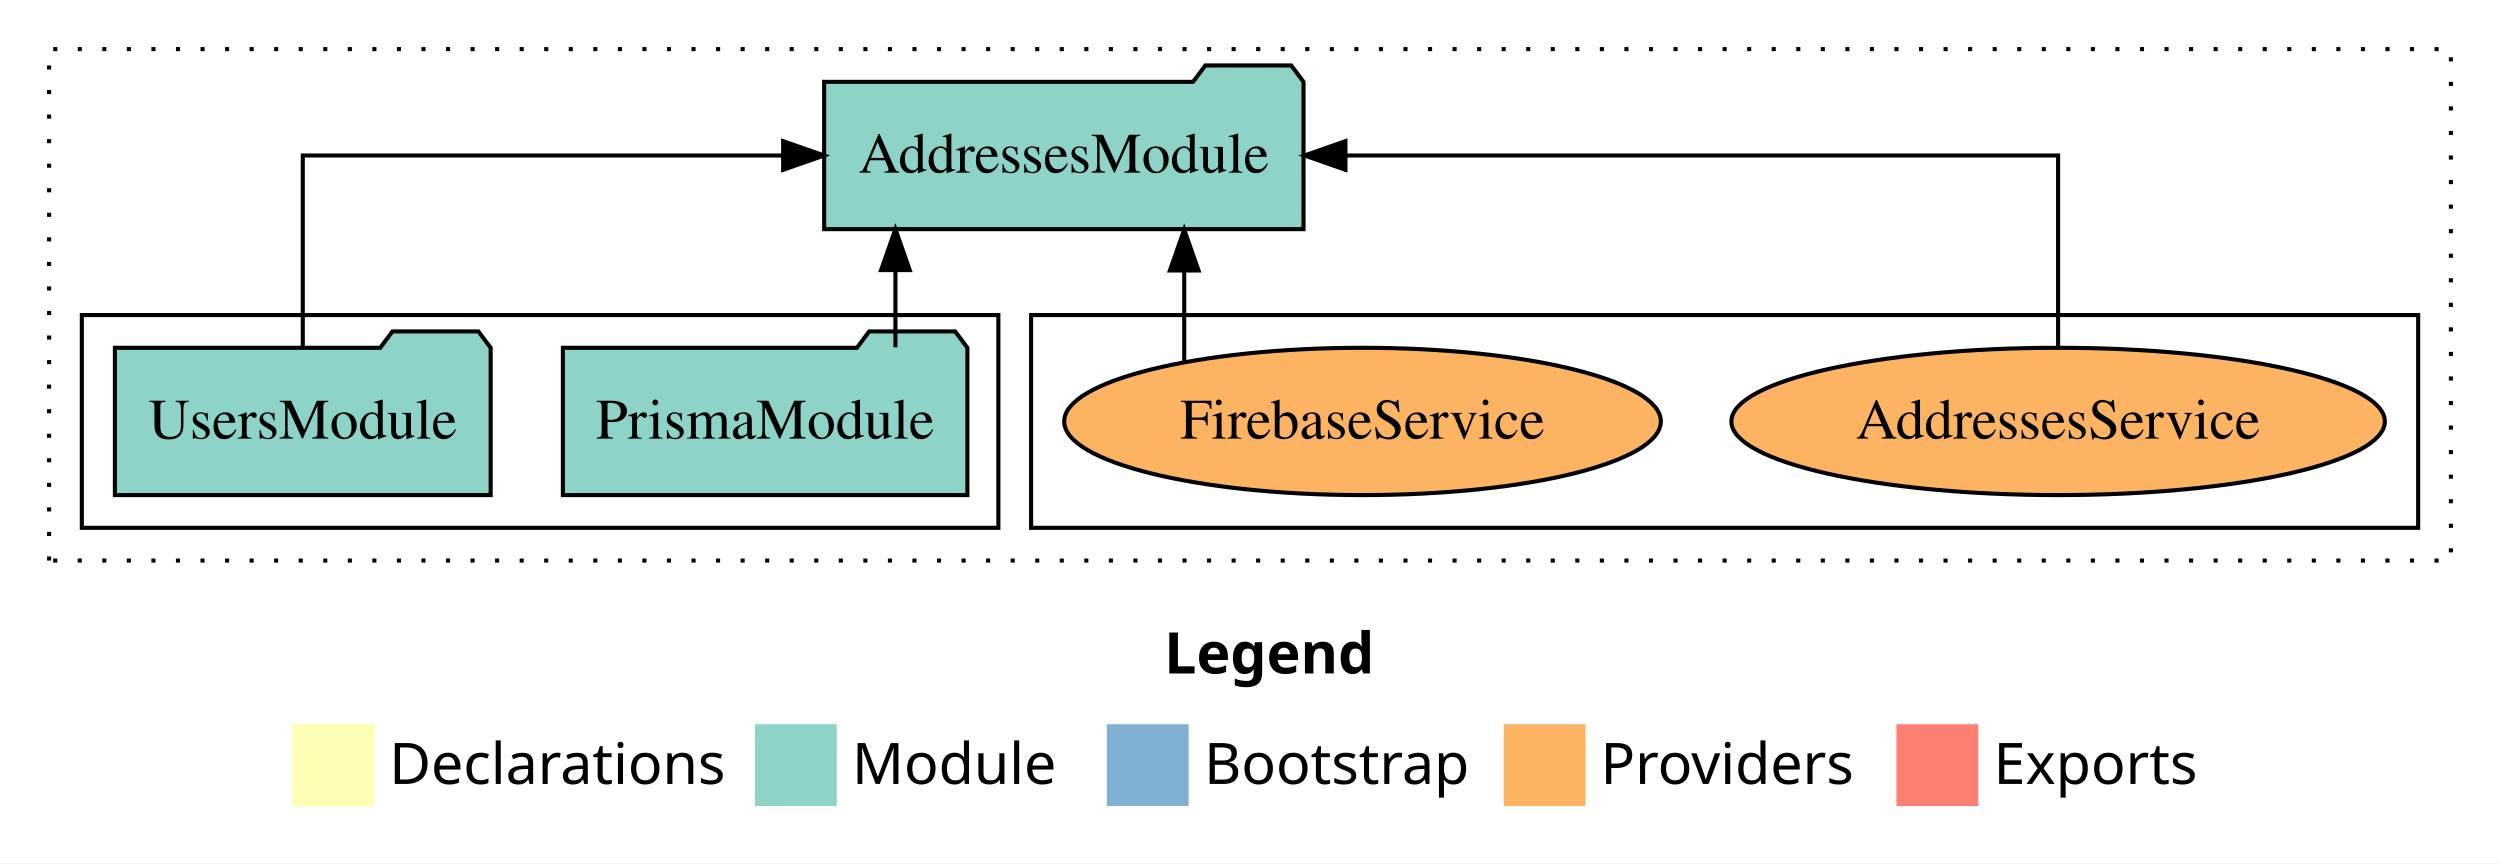
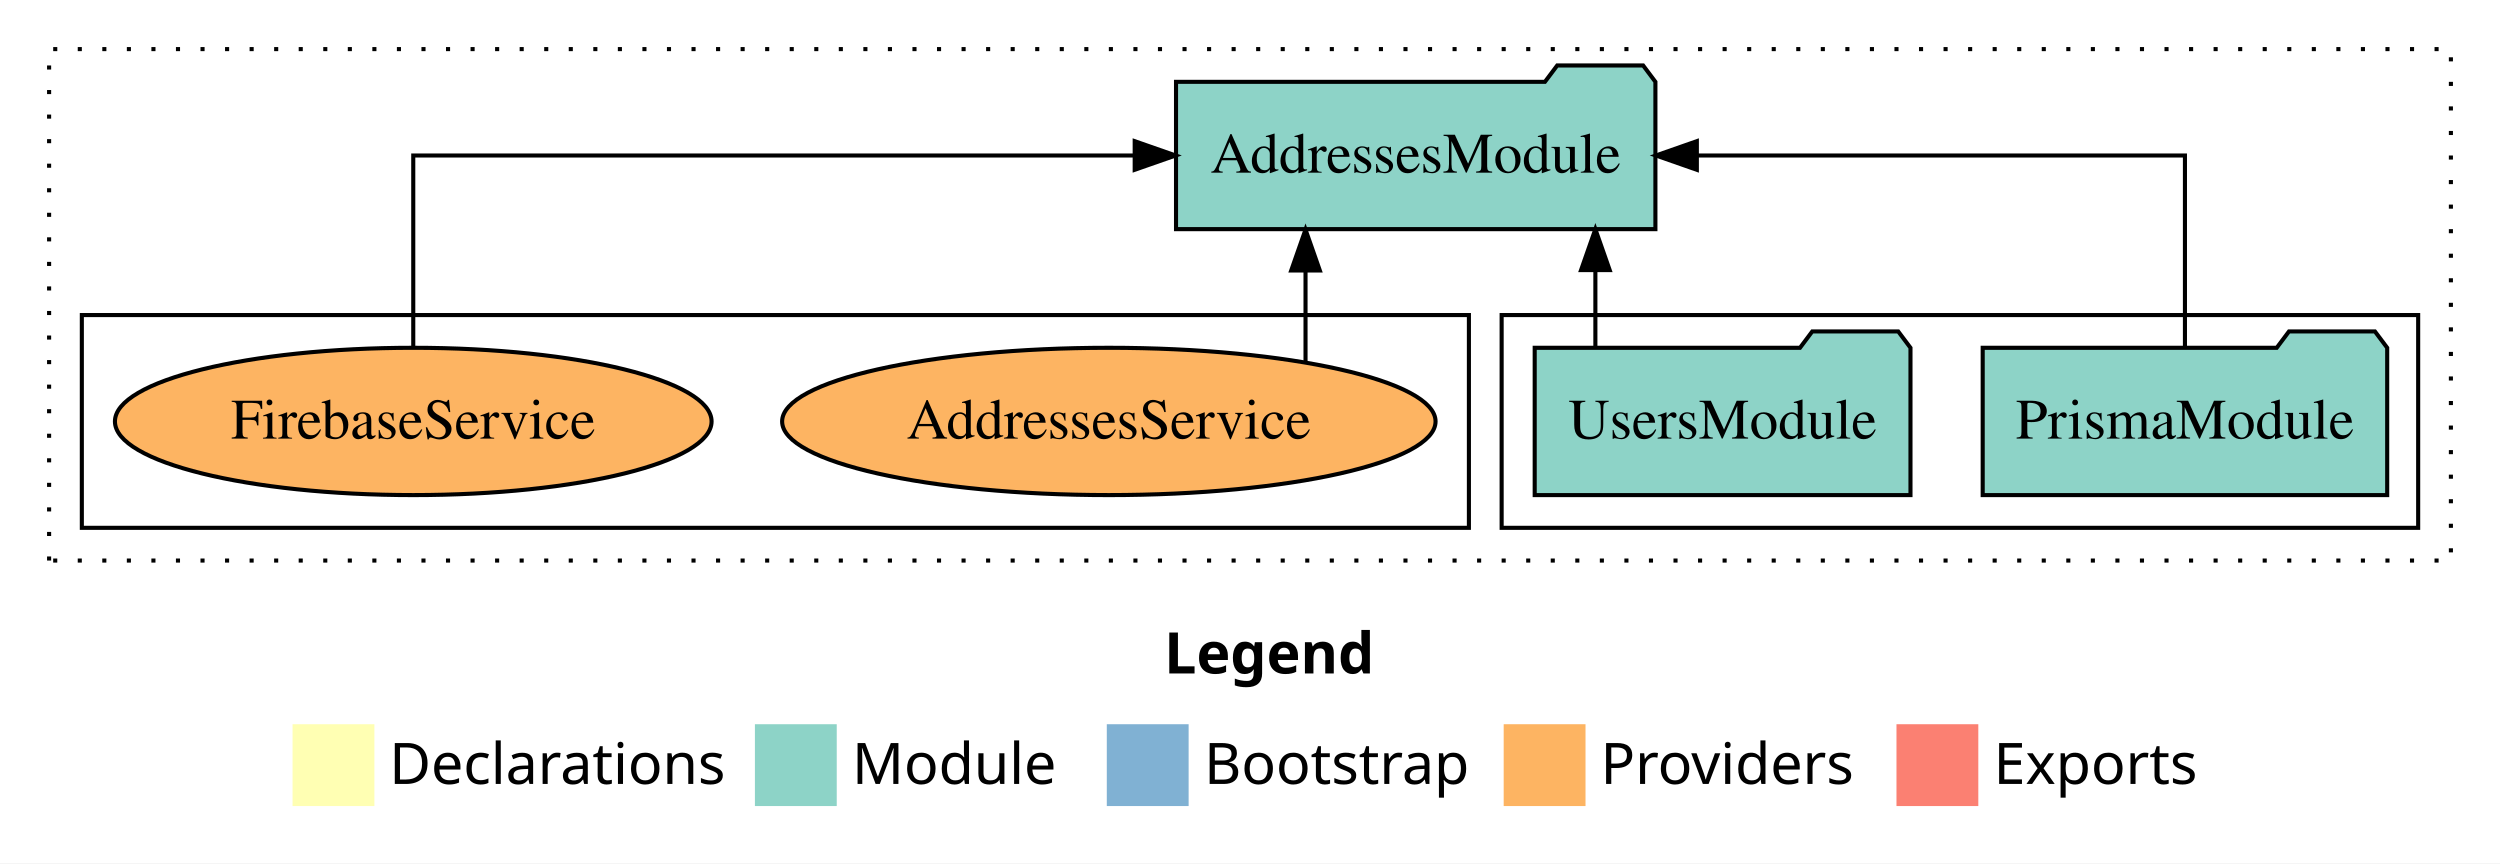
<svg xmlns="http://www.w3.org/2000/svg" width="611pt" height="211pt" viewBox="0.00 0.00 611.00 211.00">
  <g id="graph0" class="graph" transform="scale(1 1) rotate(0) translate(4 207)">
    <polygon fill="white" stroke="transparent" points="-4,4 -4,-207 607,-207 607,4 -4,4" />
    <text text-anchor="start" x="280.51" y="-42.4" font-family="Times-12" font-weight="bold" font-size="14.00">Legend</text>
    <polygon fill="#ffffb3" stroke="transparent" points="67.5,-10 67.5,-30 87.5,-30 87.5,-10 67.5,-10" />
    <text text-anchor="start" x="91.13" y="-15.4" font-family="Times-12" font-size="14.00">  Declarations</text>
    <polygon fill="#8dd3c7" stroke="transparent" points="180.5,-10 180.5,-30 200.5,-30 200.5,-10 180.5,-10" />
    <text text-anchor="start" x="204.23" y="-15.4" font-family="Times-12" font-size="14.00">  Module</text>
    <polygon fill="#80b1d3" stroke="transparent" points="266.5,-10 266.5,-30 286.5,-30 286.5,-10 266.5,-10" />
    <text text-anchor="start" x="290.28" y="-15.4" font-family="Times-12" font-size="14.00">  Bootstrap</text>
    <polygon fill="#fdb462" stroke="transparent" points="363.5,-10 363.5,-30 383.5,-30 383.5,-10 363.5,-10" />
    <text text-anchor="start" x="387.17" y="-15.4" font-family="Times-12" font-size="14.00">  Providers</text>
    <polygon fill="#fb8072" stroke="transparent" points="459.5,-10 459.5,-30 479.5,-30 479.5,-10 459.5,-10" />
    <text text-anchor="start" x="483.23" y="-15.4" font-family="Times-12" font-size="14.00">  Exports</text>
    <g id="clust1" class="cluster">
      <polygon fill="none" stroke="black" stroke-dasharray="1,5" points="8,-70 8,-195 595,-195 595,-70 8,-70" />
    </g>
+     <g id="clust3" class="cluster">
+       <polygon fill="none" stroke="black" points="363,-78 363,-130 587,-130 587,-78 363,-78" />
+     </g>
    <g id="clust6" class="cluster">
-       <polygon fill="none" stroke="black" points="248,-78 248,-130 587,-130 587,-78 248,-78" />
-     </g>
-     <g id="clust3" class="cluster">
-       <polygon fill="none" stroke="black" points="16,-78 16,-130 240,-130 240,-78 16,-78" />
+       <polygon fill="none" stroke="black" points="16,-78 16,-130 355,-130 355,-78 16,-78" />
    </g>
    <g id="node1" class="node">
-       <polygon fill="#8dd3c7" stroke="black" points="232.43,-122 229.43,-126 208.43,-126 205.43,-122 133.57,-122 133.57,-86 232.43,-86 232.43,-122" />
-       <text text-anchor="middle" x="183" y="-99.8" font-family="Times,serif" font-size="14.00">PrismaModule</text>
+       <polygon fill="#8dd3c7" stroke="black" points="579.43,-122 576.43,-126 555.43,-126 552.43,-122 480.57,-122 480.57,-86 579.43,-86 579.43,-122" />
+       <text text-anchor="middle" x="530" y="-99.8" font-family="Times,serif" font-size="14.00">PrismaModule</text>
    </g>
    <g id="node3" class="node">
-       <polygon fill="#8dd3c7" stroke="black" points="314.58,-187 311.58,-191 290.58,-191 287.58,-187 197.42,-187 197.42,-151 314.58,-151 314.58,-187" />
-       <text text-anchor="middle" x="256" y="-164.8" font-family="Times,serif" font-size="14.00">AddressesModule</text>
+       <polygon fill="#8dd3c7" stroke="black" points="400.58,-187 397.58,-191 376.58,-191 373.58,-187 283.42,-187 283.42,-151 400.58,-151 400.58,-187" />
+       <text text-anchor="middle" x="342" y="-164.8" font-family="Times,serif" font-size="14.00">AddressesModule</text>
    </g>
    <g id="edge1" class="edge">
-       <path fill="none" stroke="black" d="M214.84,-122.11C214.84,-122.11 214.84,-140.99 214.84,-140.99" />
-       <polygon fill="black" stroke="black" points="211.34,-140.99 214.84,-150.99 218.34,-140.99 211.34,-140.99" />
+       <path fill="none" stroke="black" d="M530,-122.11C530,-141.34 530,-169 530,-169 530,-169 410.71,-169 410.71,-169" />
+       <polygon fill="black" stroke="black" points="410.71,-165.5 400.71,-169 410.71,-172.5 410.71,-165.5" />
    </g>
    <g id="node2" class="node">
-       <polygon fill="#8dd3c7" stroke="black" points="115.92,-122 112.92,-126 91.92,-126 88.92,-122 24.08,-122 24.08,-86 115.92,-86 115.92,-122" />
-       <text text-anchor="middle" x="70" y="-99.8" font-family="Times,serif" font-size="14.00">UsersModule</text>
+       <polygon fill="#8dd3c7" stroke="black" points="462.92,-122 459.92,-126 438.92,-126 435.92,-122 371.08,-122 371.08,-86 462.92,-86 462.92,-122" />
+       <text text-anchor="middle" x="417" y="-99.8" font-family="Times,serif" font-size="14.00">UsersModule</text>
    </g>
    <g id="edge2" class="edge">
-       <path fill="none" stroke="black" d="M70,-122.11C70,-141.34 70,-169 70,-169 70,-169 187.4,-169 187.4,-169" />
-       <polygon fill="black" stroke="black" points="187.4,-172.5 197.4,-169 187.4,-165.5 187.4,-172.5" />
+       <path fill="none" stroke="black" d="M385.91,-122.11C385.91,-122.11 385.91,-140.99 385.91,-140.99" />
+       <polygon fill="black" stroke="black" points="382.41,-140.99 385.91,-150.99 389.41,-140.99 382.41,-140.99" />
    </g>
    <g id="node4" class="node">
-       <ellipse fill="#fdb462" stroke="black" cx="499" cy="-104" rx="79.85" ry="18" />
-       <text text-anchor="middle" x="499" y="-99.8" font-family="Times,serif" font-size="14.00">AddressesService</text>
+       <ellipse fill="#fdb462" stroke="black" cx="267" cy="-104" rx="79.85" ry="18" />
+       <text text-anchor="middle" x="267" y="-99.8" font-family="Times,serif" font-size="14.00">AddressesService</text>
    </g>
    <g id="edge3" class="edge">
-       <path fill="none" stroke="black" d="M499,-122.11C499,-141.34 499,-169 499,-169 499,-169 324.82,-169 324.82,-169" />
-       <polygon fill="black" stroke="black" points="324.82,-165.5 314.82,-169 324.82,-172.5 324.82,-165.5" />
+       <path fill="none" stroke="black" d="M315.07,-118.43C315.07,-118.43 315.07,-140.89 315.07,-140.89" />
+       <polygon fill="black" stroke="black" points="311.57,-140.89 315.07,-150.89 318.57,-140.89 311.57,-140.89" />
    </g>
    <g id="node5" class="node">
-       <ellipse fill="#fdb462" stroke="black" cx="329" cy="-104" rx="72.91" ry="18" />
-       <text text-anchor="middle" x="329" y="-99.8" font-family="Times,serif" font-size="14.00">FirebaseService</text>
+       <ellipse fill="#fdb462" stroke="black" cx="97" cy="-104" rx="72.91" ry="18" />
+       <text text-anchor="middle" x="97" y="-99.8" font-family="Times,serif" font-size="14.00">FirebaseService</text>
    </g>
    <g id="edge4" class="edge">
-       <path fill="none" stroke="black" d="M285.42,-118.43C285.42,-118.43 285.42,-140.89 285.42,-140.89" />
-       <polygon fill="black" stroke="black" points="281.92,-140.89 285.42,-150.89 288.92,-140.89 281.92,-140.89" />
+       <path fill="none" stroke="black" d="M97,-122.11C97,-141.34 97,-169 97,-169 97,-169 273.32,-169 273.32,-169" />
+       <polygon fill="black" stroke="black" points="273.32,-172.5 283.32,-169 273.32,-165.5 273.32,-172.5" />
    </g>
  </g>
</svg>
